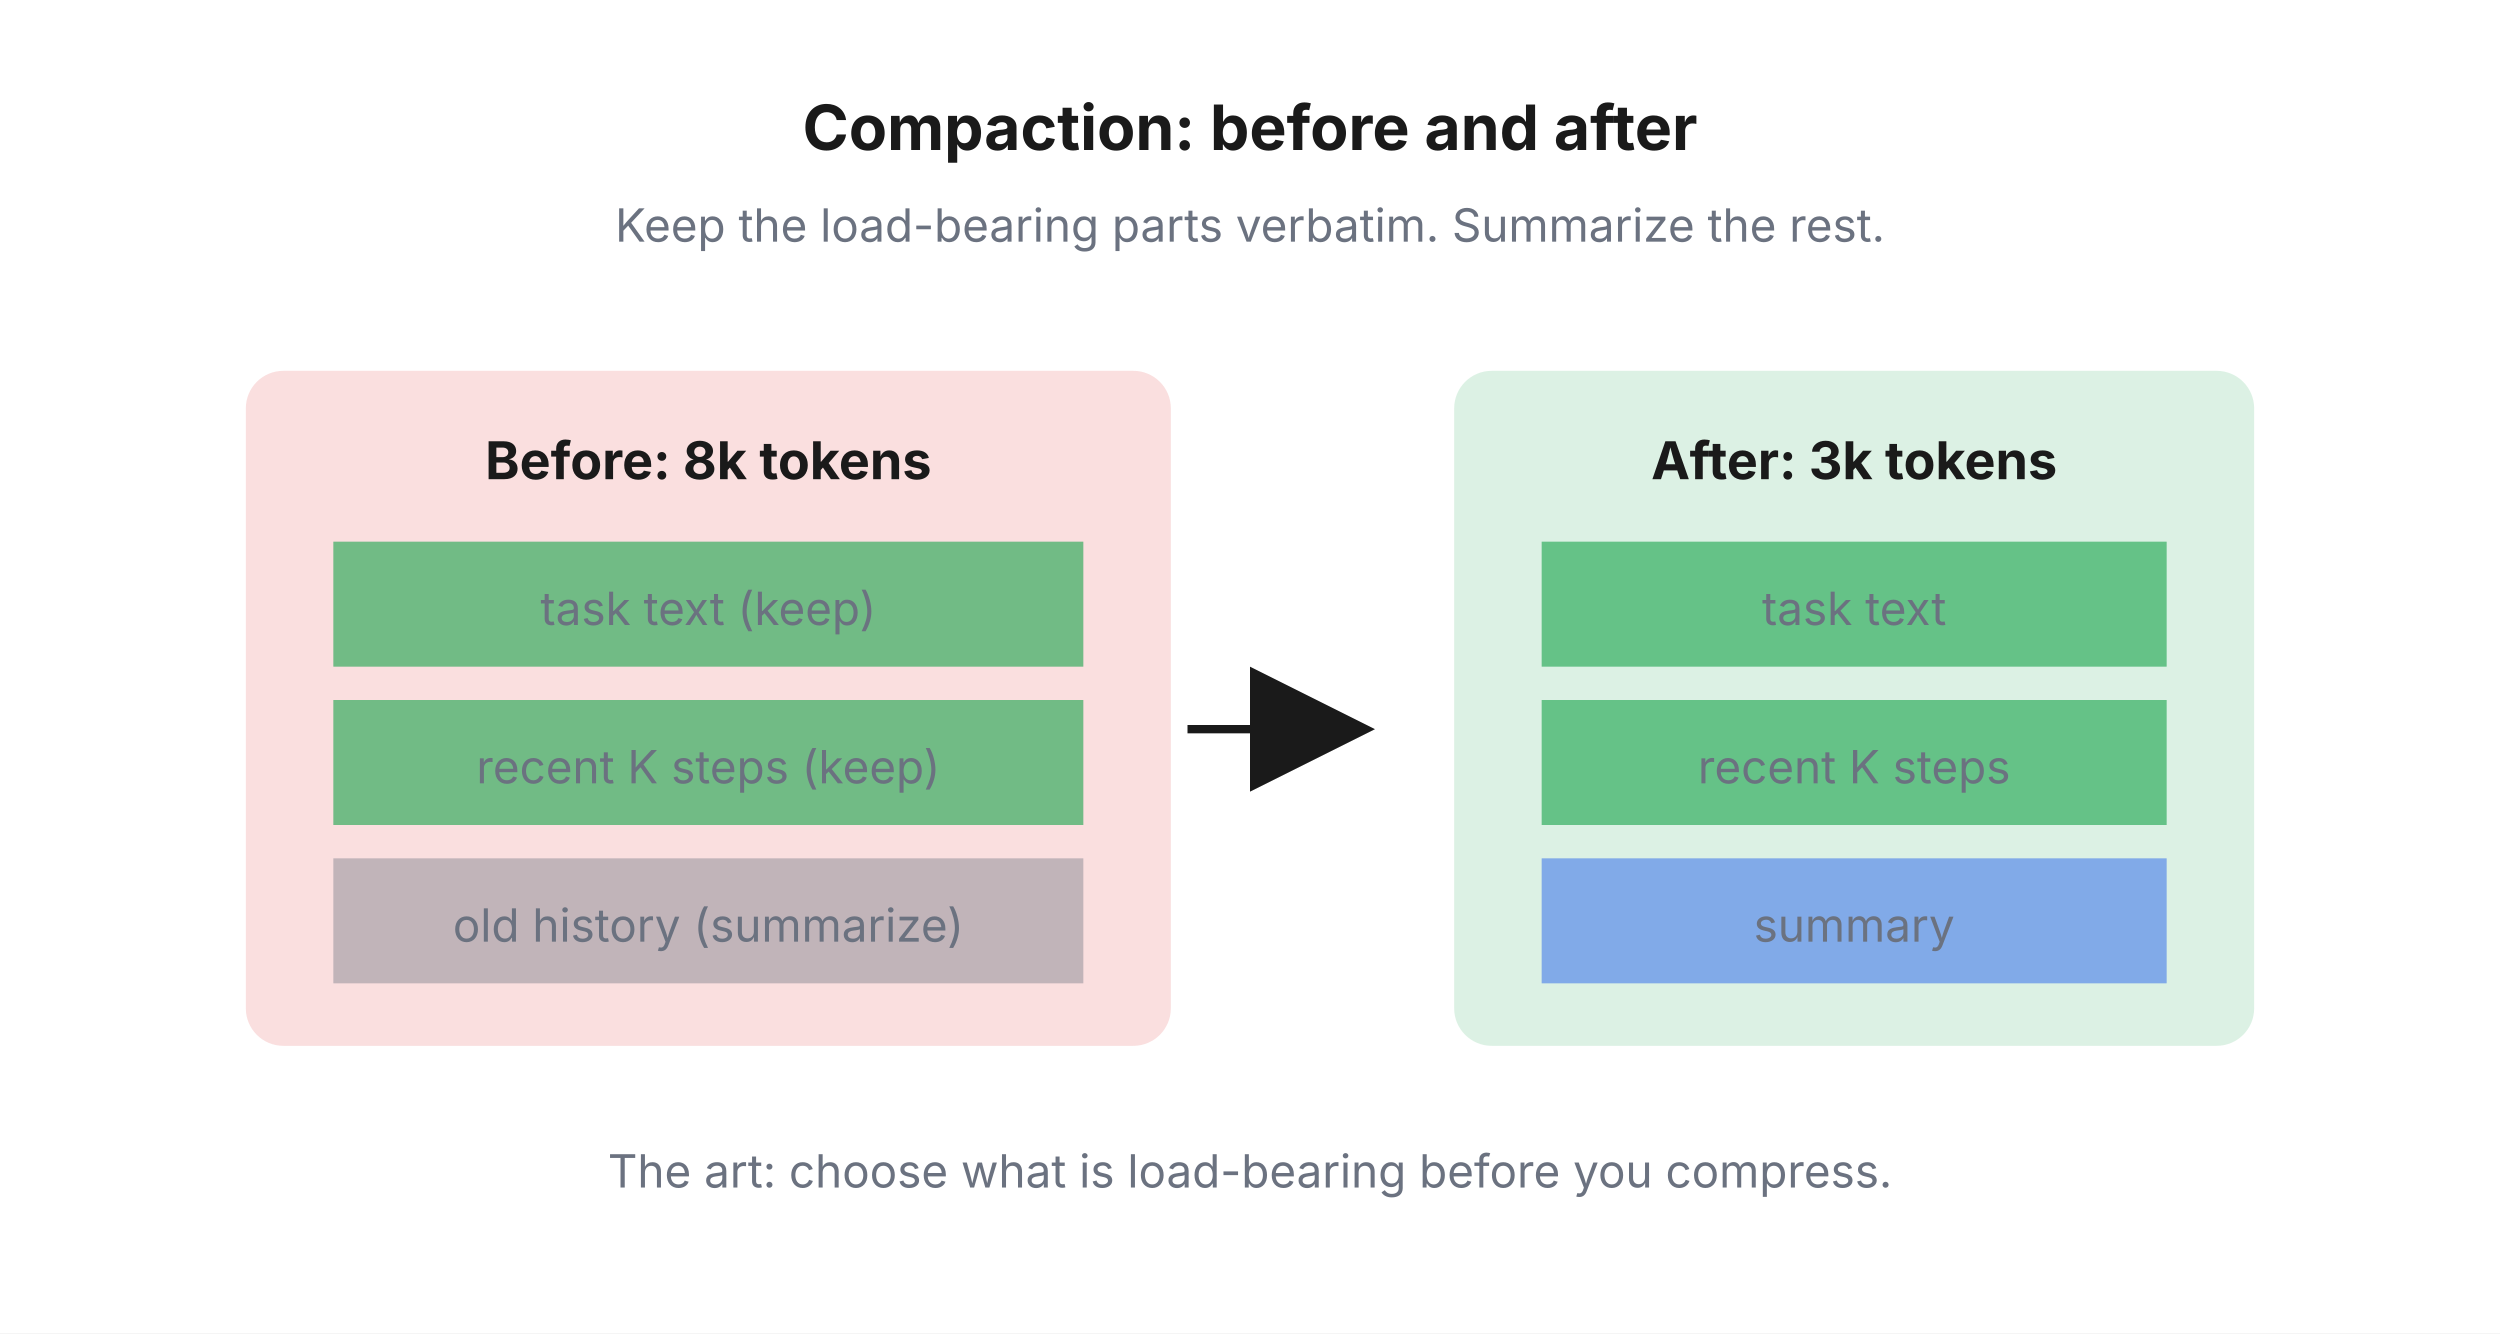
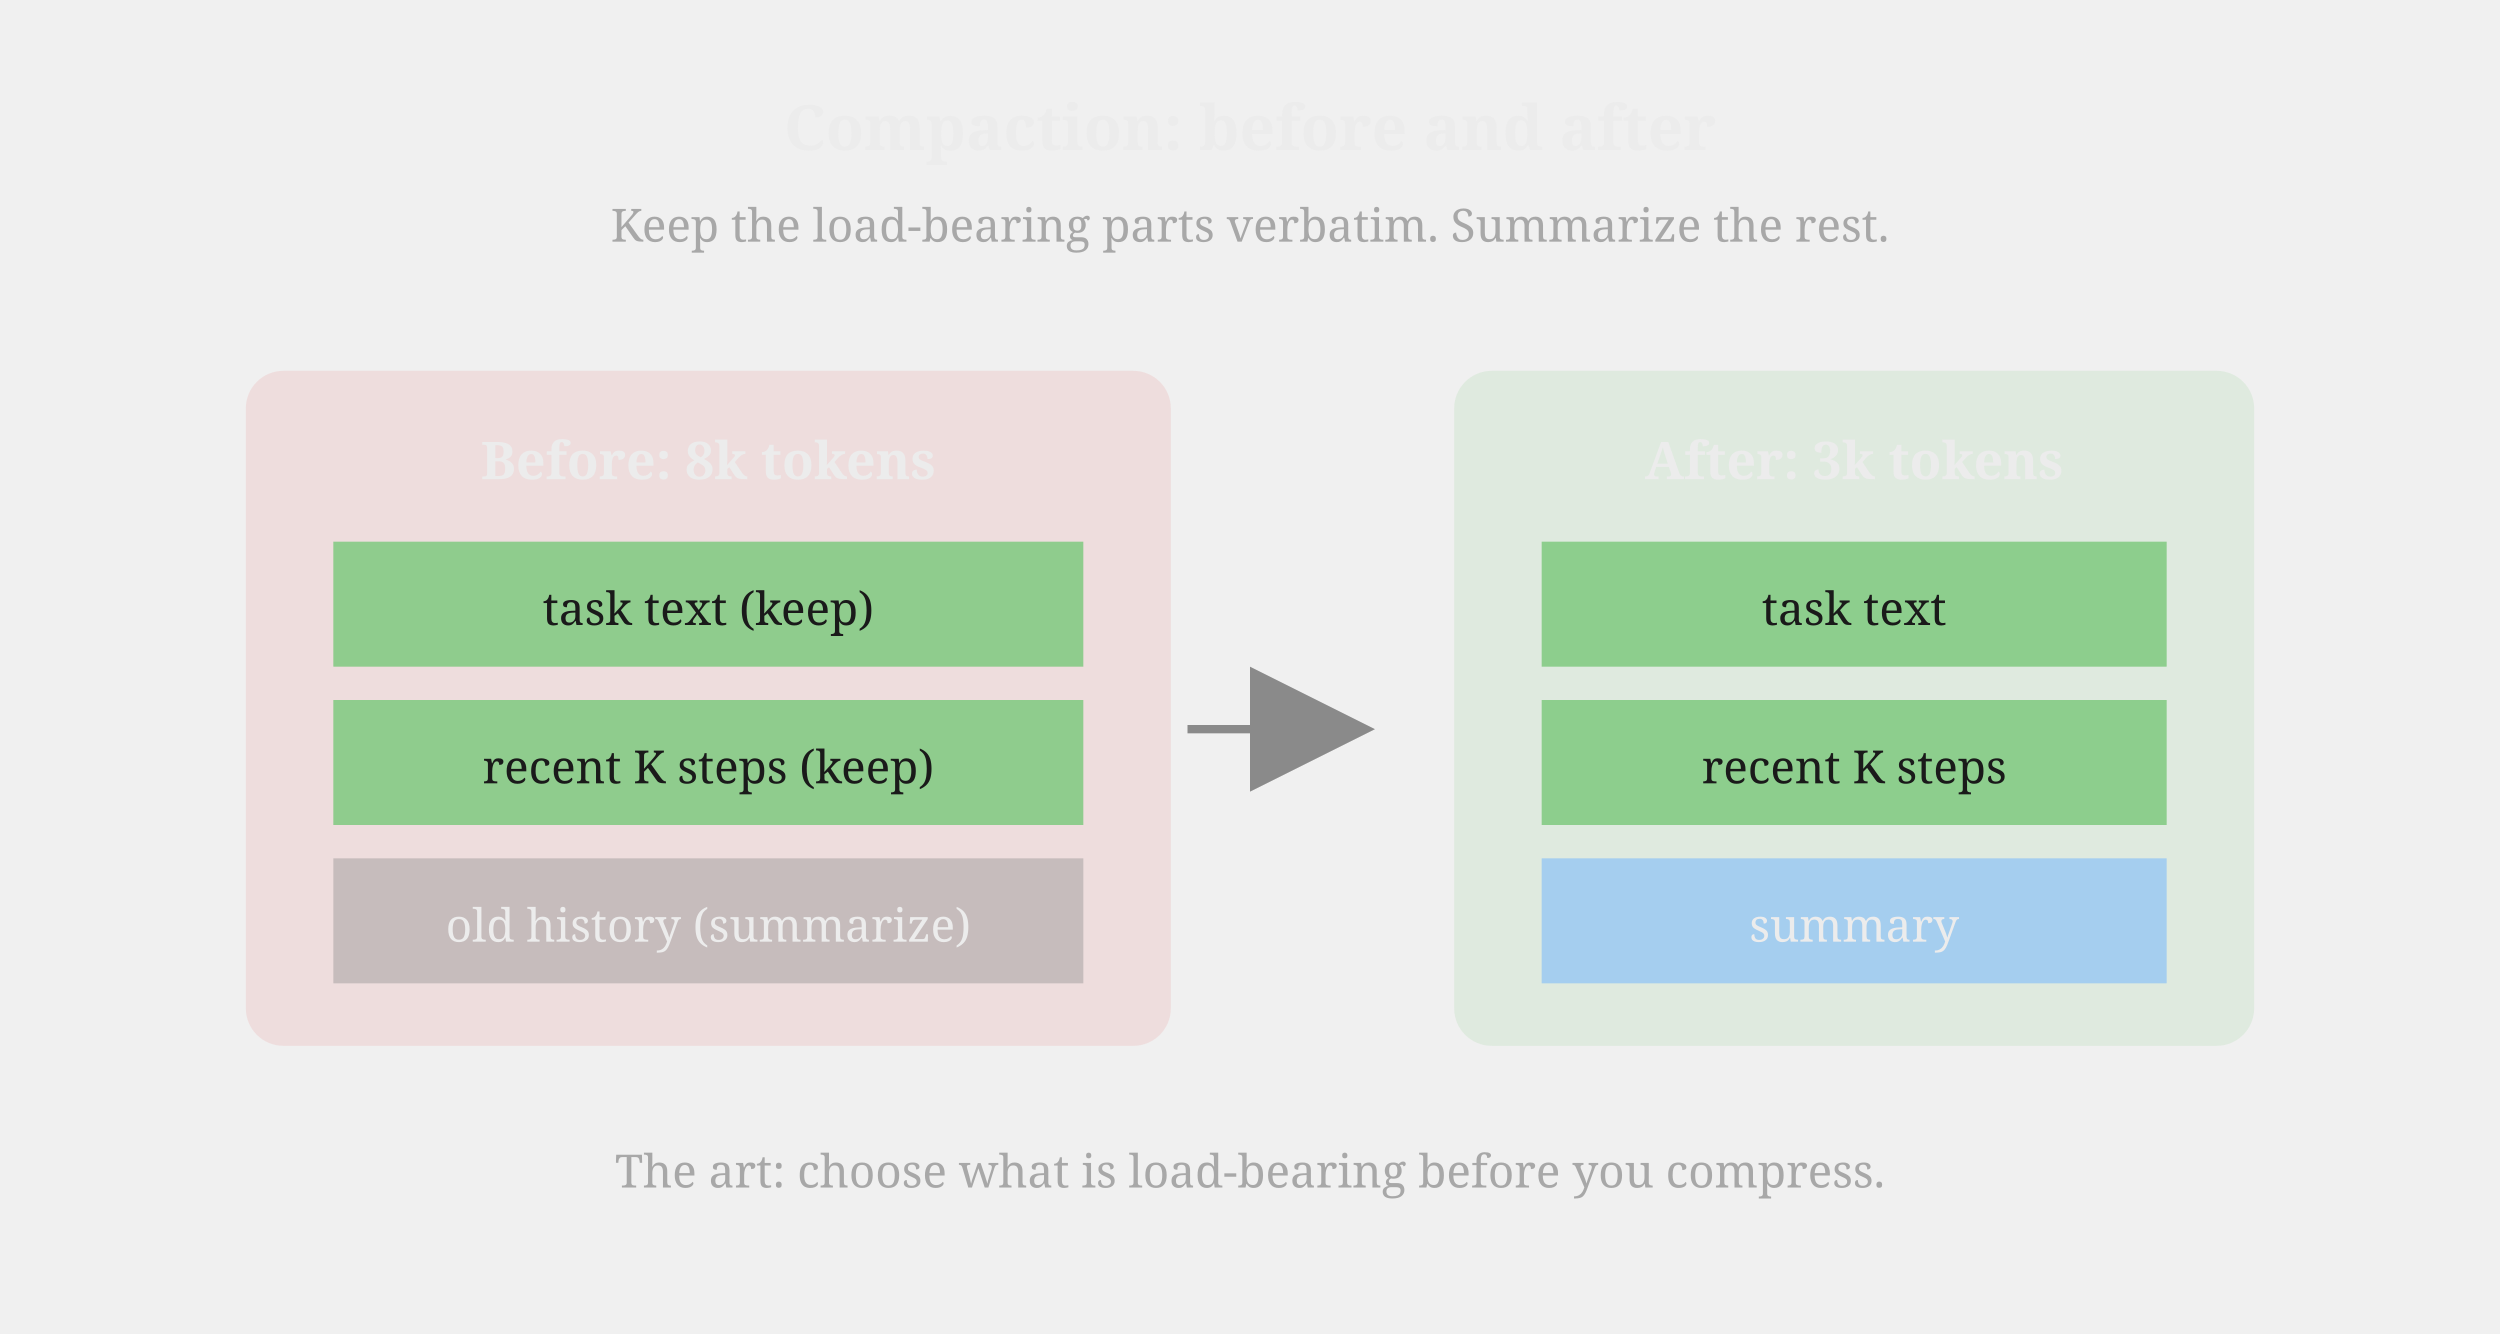
<svg xmlns="http://www.w3.org/2000/svg" width="600" height="320" viewBox="0 0 600 320" role="img" aria-label="Compaction: before and after">
-   <rect width="600" height="320" fill="#ffffff" />
-   <style>text{font-family:system-ui,-apple-system,sans-serif;fill:#1a1a1a} .t{font-size:15px;font-weight:700} .s{font-size:12.5px} .xs{font-size:11px;fill:#6b7280} .b{font-weight:700}</style>
+   <style>text{font-family:'Charis SIL',Georgia,serif;fill:#ececec} .t{font-size:15px;font-weight:700} .s{font-size:12.5px} .xs{font-size:11px;fill:#a8a8a8} .b{font-weight:700}</style>
  <text x="300" y="36" text-anchor="middle" class="t">Compaction: before and after</text>
  <text x="300" y="58" text-anchor="middle" class="xs">Keep the load-bearing parts verbatim. Summarize the rest.</text>
-   <rect x="60" y="90" width="220" height="160" rx="8" fill="#dc2626" opacity="0.15" stroke="#dc2626" stroke-width="2" />
+   <rect x="60" y="90" width="220" height="160" rx="8" fill="#e57373" opacity="0.15" stroke="#e57373" stroke-width="2" />
  <text x="170" y="115" text-anchor="middle" class="s b">Before: 8k tokens</text>
-   <rect x="80" y="130" width="180" height="30" fill="#16a34a" opacity="0.6" />
-   <text x="170" y="150" text-anchor="middle" class="xs">task text (keep)</text>
-   <rect x="80" y="168" width="180" height="30" fill="#16a34a" opacity="0.6" />
-   <text x="170" y="188" text-anchor="middle" class="xs">recent K steps (keep)</text>
-   <rect x="80" y="206" width="180" height="30" fill="#6b7280" opacity="0.4" />
-   <text x="170" y="226" text-anchor="middle" class="xs">old history (summarize)</text>
-   <polygon points="300,160 330,175 300,190" fill="#1a1a1a" />
-   <line x1="285" y1="175" x2="305" y2="175" stroke="#1a1a1a" stroke-width="2" />
-   <rect x="350" y="90" width="190" height="160" rx="8" fill="#16a34a" opacity="0.15" stroke="#16a34a" stroke-width="2" />
+   <rect x="80" y="130" width="180" height="30" fill="#7fc97f" opacity="0.85" />
+   <text x="170" y="150" text-anchor="middle" class="xs" style="fill:#1a1a1a">task text (keep)</text>
+   <rect x="80" y="168" width="180" height="30" fill="#7fc97f" opacity="0.85" />
+   <text x="170" y="188" text-anchor="middle" class="xs" style="fill:#1a1a1a">recent K steps (keep)</text>
+   <rect x="80" y="206" width="180" height="30" fill="#8a8a8a" opacity="0.4" />
+   <text x="170" y="226" text-anchor="middle" class="xs" style="fill:#ececec">old history (summarize)</text>
+   <polygon points="300,160 330,175 300,190" fill="#8a8a8a" />
+   <line x1="285" y1="175" x2="305" y2="175" stroke="#8a8a8a" stroke-width="2" />
+   <rect x="350" y="90" width="190" height="160" rx="8" fill="#7fc97f" opacity="0.15" stroke="#7fc97f" stroke-width="2" />
  <text x="445" y="115" text-anchor="middle" class="s b">After: 3k tokens</text>
-   <rect x="370" y="130" width="150" height="30" fill="#16a34a" opacity="0.6" />
-   <text x="445" y="150" text-anchor="middle" class="xs">task text</text>
-   <rect x="370" y="168" width="150" height="30" fill="#16a34a" opacity="0.6" />
-   <text x="445" y="188" text-anchor="middle" class="xs">recent K steps</text>
-   <rect x="370" y="206" width="150" height="30" fill="#2563eb" opacity="0.5" />
-   <text x="445" y="226" text-anchor="middle" class="xs">summary</text>
+   <rect x="370" y="130" width="150" height="30" fill="#7fc97f" opacity="0.85" />
+   <text x="445" y="150" text-anchor="middle" class="xs" style="fill:#1a1a1a">task text</text>
+   <rect x="370" y="168" width="150" height="30" fill="#7fc97f" opacity="0.85" />
+   <text x="445" y="188" text-anchor="middle" class="xs" style="fill:#1a1a1a">recent K steps</text>
+   <rect x="370" y="206" width="150" height="30" fill="#6cb2ff" opacity="0.5" />
+   <text x="445" y="226" text-anchor="middle" class="xs" style="fill:#ececec">summary</text>
  <text x="300" y="285" text-anchor="middle" class="xs">The art: choose what is load-bearing before you compress.</text>
</svg>
